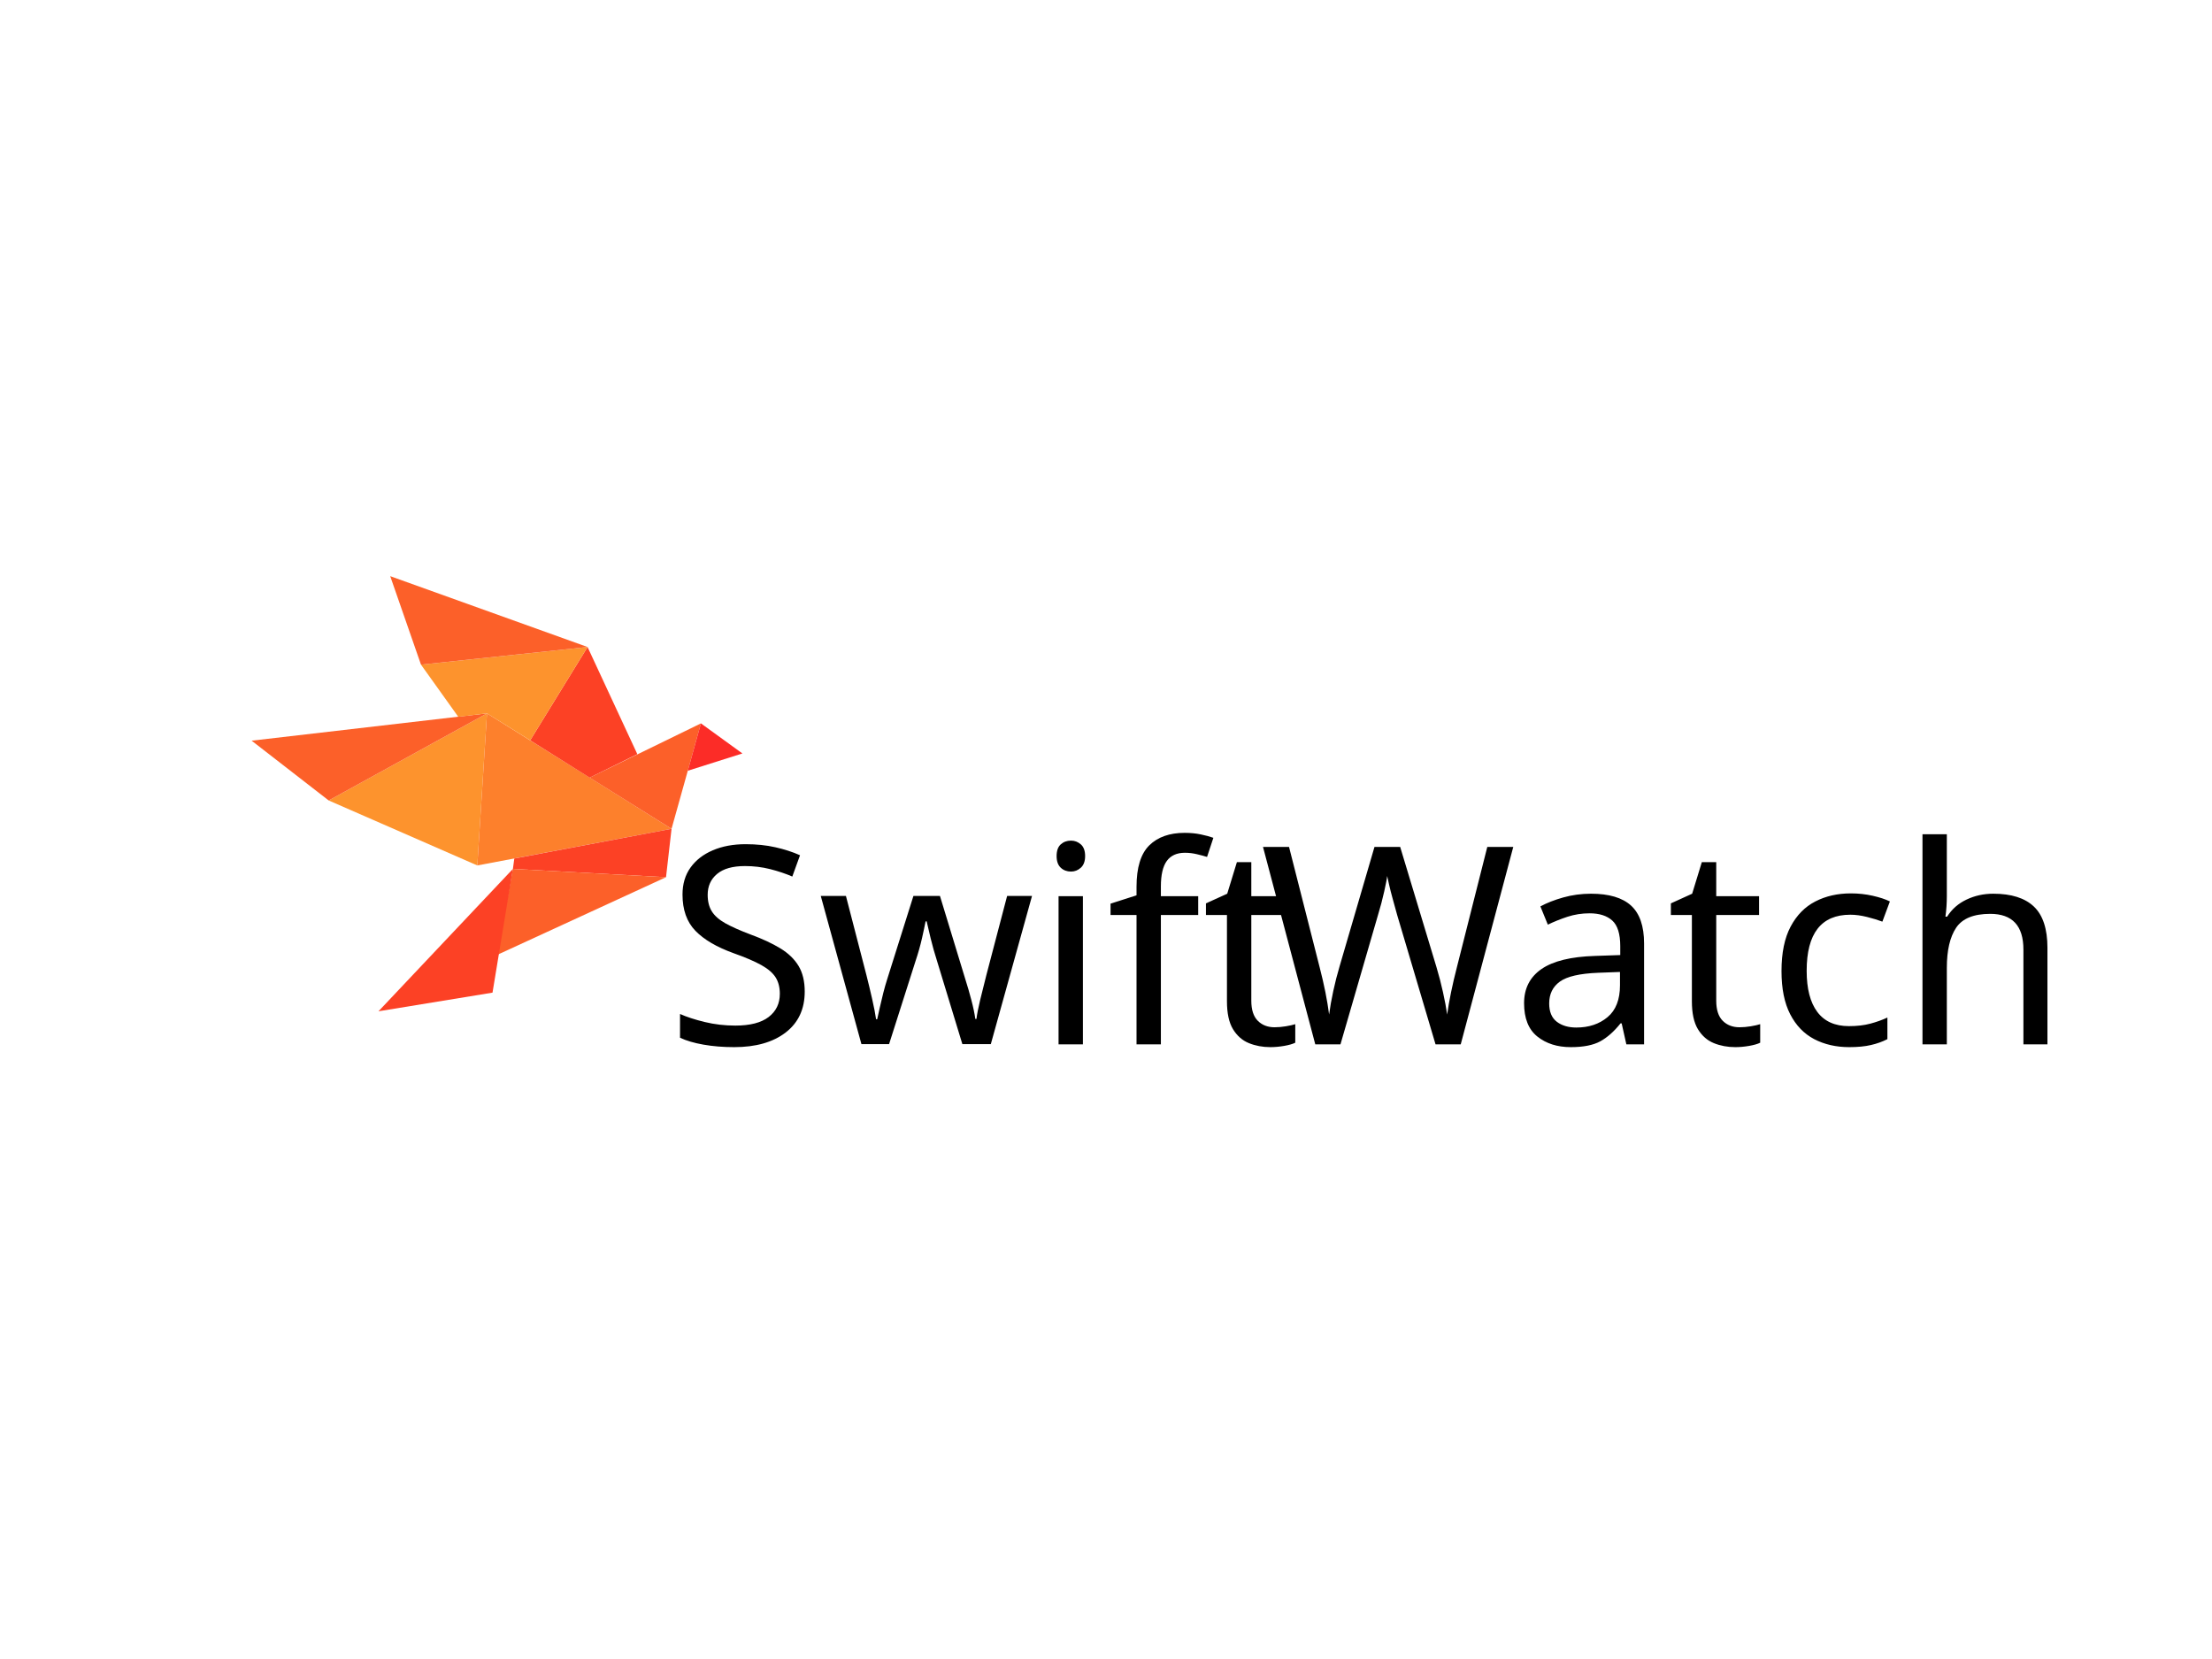
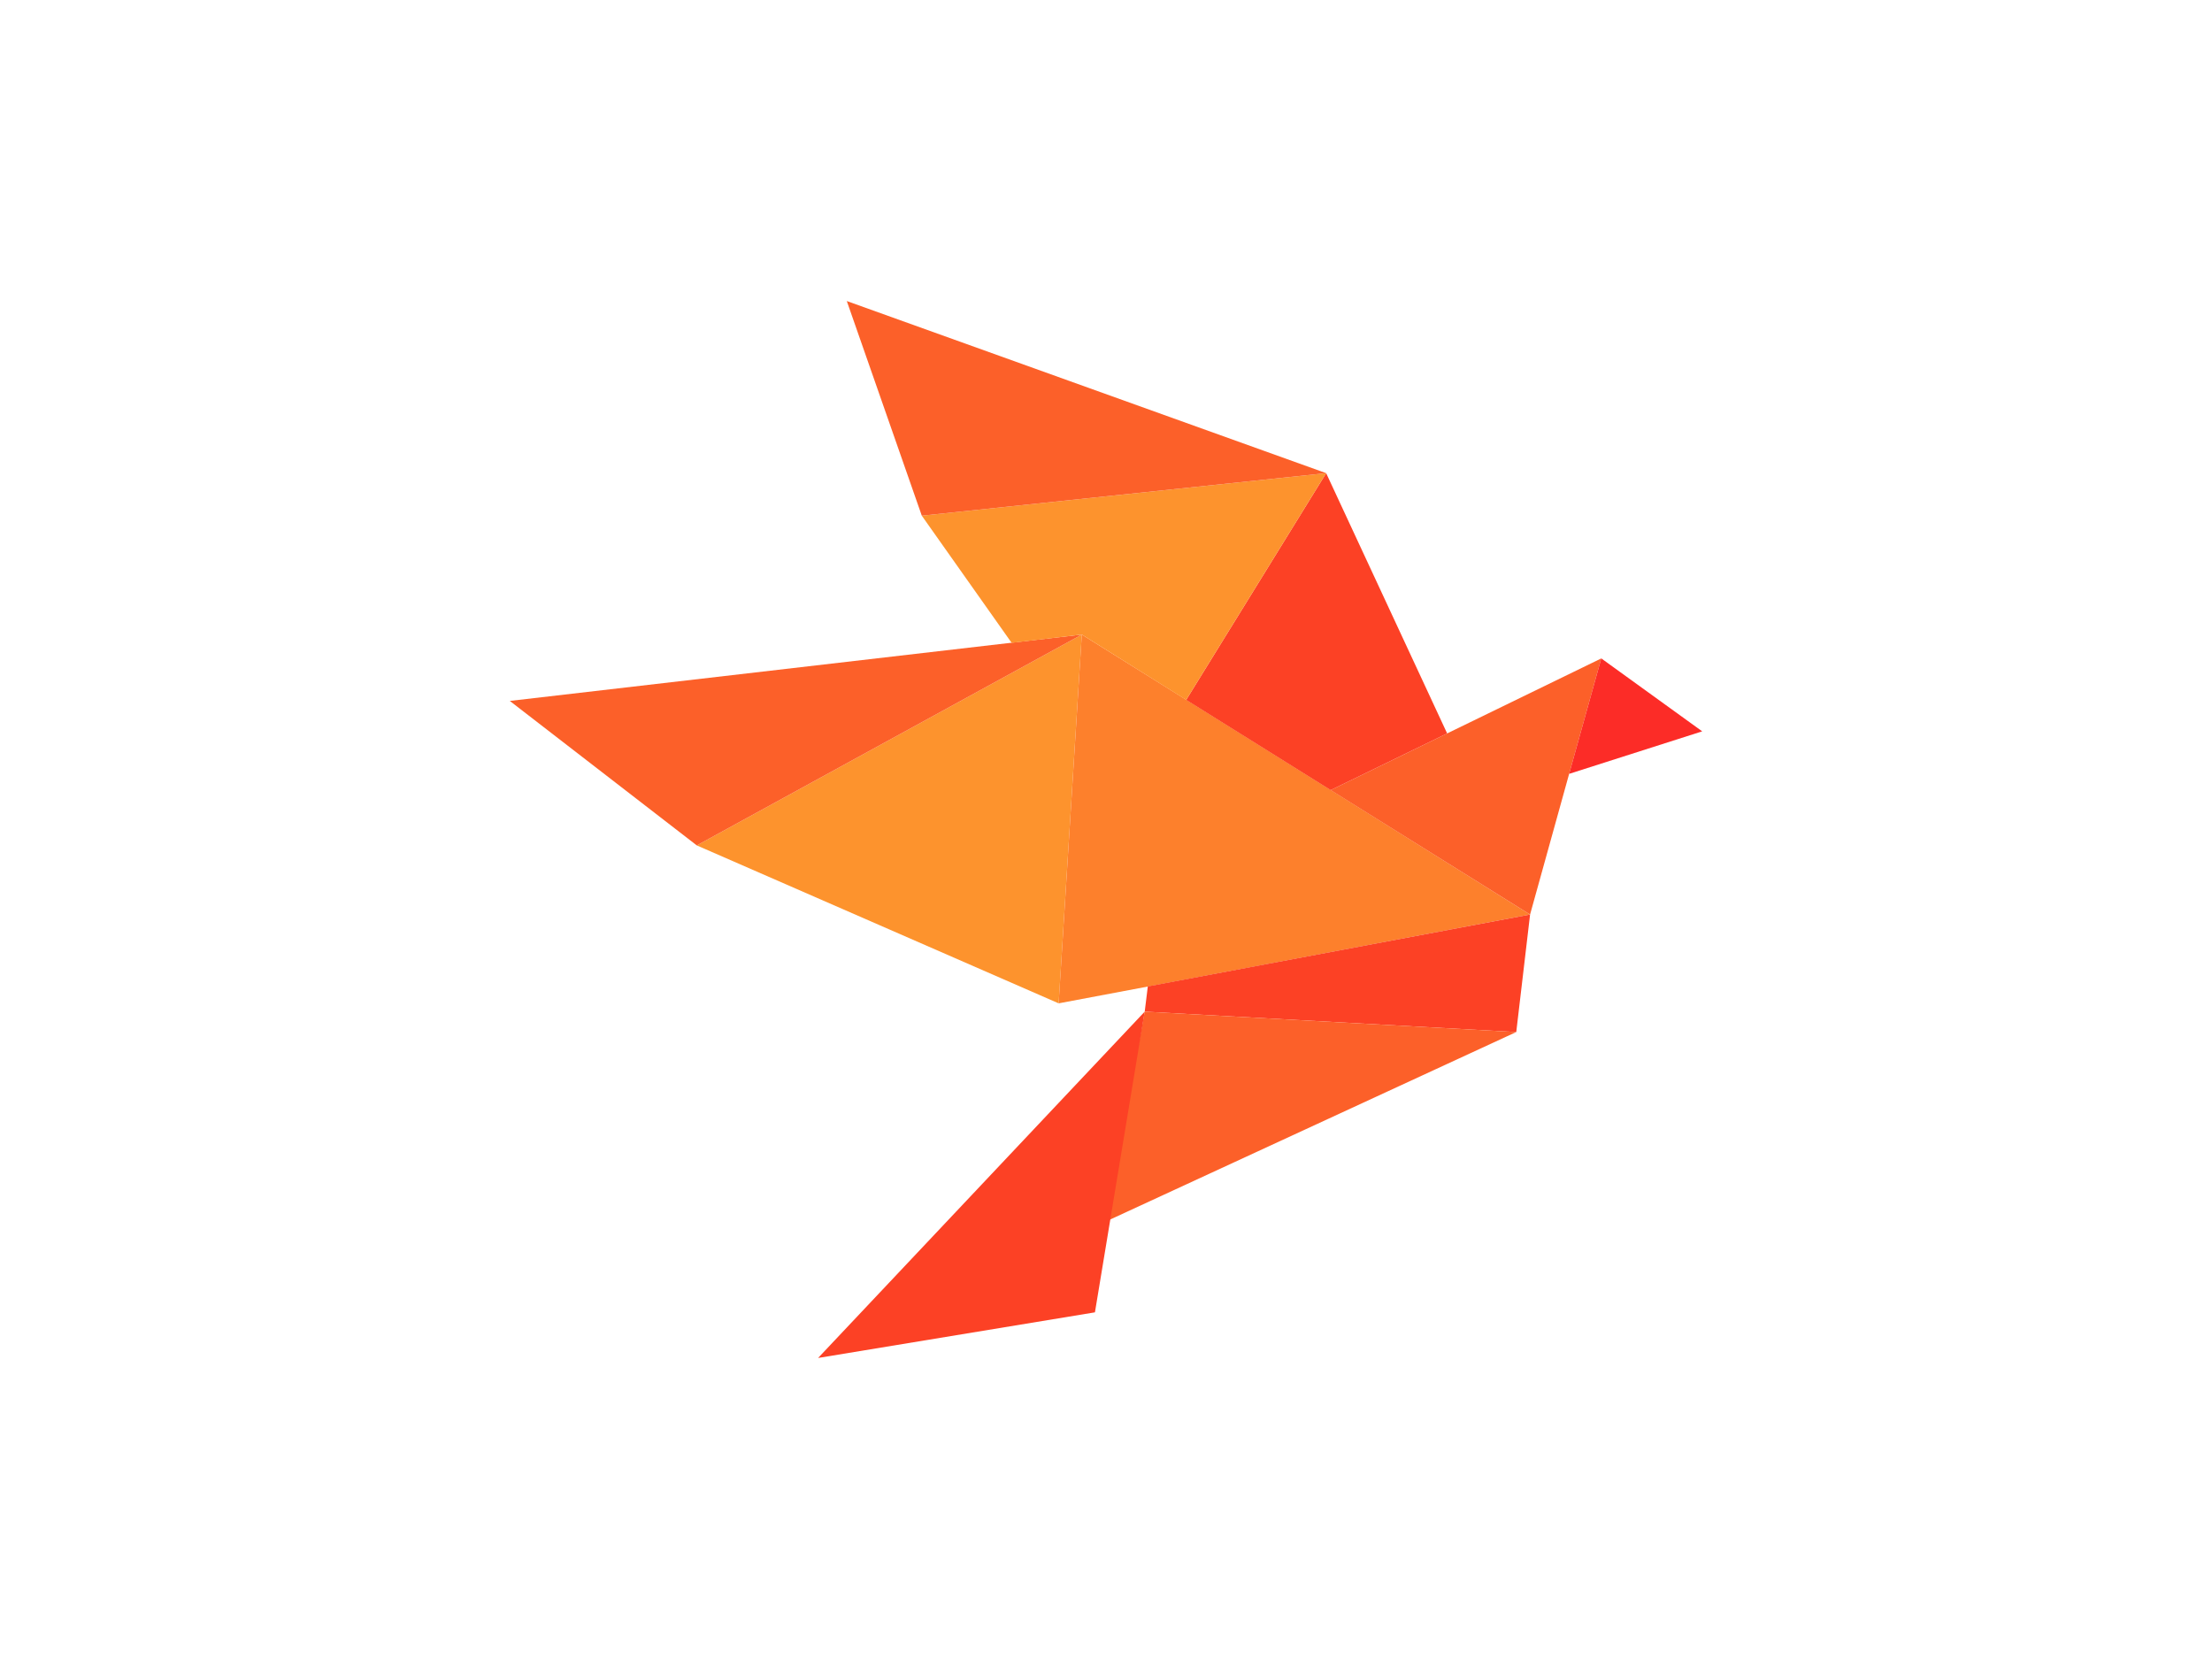
- <svg xmlns="http://www.w3.org/2000/svg" version="1.1" id="Layer_1" x="0px" y="0px" viewBox="-1407 1057 640 480" style="enable-background:new -1407 1057 640 480;" xml:space="preserve">
+ <svg xmlns="http://www.w3.org/2000/svg" version="1.1" id="Layer_1" x="0px" y="0px" viewBox="0 0 640 480" style="enable-background:new 0 0 640 480;" xml:space="preserve">
  <style type="text/css">
	.st0{fill:#FD932D;}
	.st1{fill:#FC6029;}
	.st2{fill:#FD802C;}
	.st3{fill:#FC4125;}
	.st4{fill:#FC2C27;}
- 	.st5{font-family:'MicrosoftTaiLe';}
- 	.st6{font-size:80px;}
- 	.st7{font-family:'Phosphate-Inline';}
+ 	.st5{fill:#8CC9FB;}
+ 	.st6{fill:#6FA9D9;}
+ 	.st7{fill:#81C0F4;}
+ 	.st8{fill:#CEE2F3;}
+ 	.st9{fill:#364B5D;}
</style>
-   <g id="XMLID_1_">
-     <polygon id="XMLID_13_" class="st0" points="-1311.9,1288.6 -1266.1,1263.4 -1268.9,1307.4  " />
-     <polygon id="XMLID_12_" class="st1" points="-1334.2,1271.3 -1311.9,1288.6 -1266.1,1263.4  " />
-     <polygon id="XMLID_11_" class="st2" points="-1212.7,1296.8 -1266.1,1263.4 -1268.9,1307.4  " />
-     <polygon id="XMLID_10_" class="st3" points="-1214.3,1310.8 -1258.6,1308.4 -1258.2,1305.4 -1212.7,1296.8  " />
-     <polygon id="XMLID_9_" class="st1" points="-1263.2,1333.3 -1258.6,1308.4 -1214.3,1310.8  " />
-     <polygon id="XMLID_8_" class="st3" points="-1297.5,1349.6 -1258.6,1308.4 -1264.5,1344.2  " />
-     <polygon id="XMLID_7_" class="st1" points="-1212.7,1296.8 -1208,1280 -1204.2,1266.3 -1236.4,1282  " />
-     <g id="XMLID_2_">
+   <g id="XMLID_2_">
+     <polygon id="XMLID_13_" class="st0" points="201.6,244.6 313,183.6 306.3,290.3  " />
+     <polygon id="XMLID_12_" class="st1" points="147.5,202.8 201.6,244.6 313,183.6  " />
+     <polygon id="XMLID_11_" class="st2" points="442.7,264.6 313,183.6 306.3,290.3  " />
+     <polygon id="XMLID_10_" class="st3" points="438.7,298.6 331.2,292.7 332.1,285.4 442.7,264.6  " />
+     <polygon id="XMLID_9_" class="st1" points="320,353.4 331.2,292.7 438.7,298.6  " />
+     <polygon id="XMLID_8_" class="st3" points="236.7,392.9 331.2,292.7 316.8,379.7  " />
+     <polygon id="XMLID_7_" class="st1" points="442.7,264.6 454,223.9 463.3,190.5 385,228.6  " />
+     <g id="XMLID_1_">
      <g id="XMLID_16_">
-         <polygon id="XMLID_18_" class="st4" points="-1192.2,1275 -1208,1280 -1204.2,1266.3    " />
+         <polygon id="XMLID_18_" class="st4" points="492.5,211.6 454,223.9 463.3,190.5    " />
      </g>
      <g id="XMLID_17_">
		</g>
    </g>
-     <polygon id="XMLID_5_" class="st3" points="-1237,1244.2 -1222.6,1275.2 -1236.4,1282 -1253.6,1271.2  " />
-     <polygon id="XMLID_4_" class="st0" points="-1285.2,1249.3 -1237,1244.2 -1253.6,1271.2 -1266.1,1263.4 -1274.4,1264.4  " />
-     <polygon id="XMLID_3_" class="st1" points="-1294.1,1223.7 -1237,1244.2 -1285.2,1249.3  " />
+     <polygon id="XMLID_5_" class="st3" points="383.7,136.9 418.7,212.2 385,228.6 343.2,202.5  " />
+     <polygon id="XMLID_4_" class="st0" points="266.7,149.2 383.7,136.9 343.2,202.5 313,183.6 292.7,186  " />
+     <polygon id="XMLID_3_" class="st1" points="245,87.1 383.7,136.9 266.7,149.2  " />
  </g>
-   <text transform="matrix(1 0 0 1 -1214.325 1359.172)" class="st5 st6">Swift</text>
-   <text transform="matrix(1 0 0 1 -1042.525 1359.172)" class="st7 st6">Watch</text>
+   <g id="XMLID_19_">
+     <polygon id="XMLID_36_" class="st5" points="841.9,209.3 953.2,148.3 946.5,255  " />
+     <polygon id="XMLID_35_" class="st6" points="787.8,167.5 841.9,209.3 953.2,148.3  " />
+     <polygon id="XMLID_34_" class="st7" points="1082.9,229.3 953.2,148.3 946.5,255  " />
+     <polygon id="XMLID_33_" class="st8" points="1079,263.3 971.4,257.4 972.3,250.1 1082.9,229.3  " />
+     <polygon id="XMLID_32_" class="st6" points="960.3,318.1 971.4,257.4 1079,263.3  " />
+     <polygon id="XMLID_31_" class="st8" points="876.9,357.6 971.4,257.4 957,344.4  " />
+     <polygon id="XMLID_30_" class="st6" points="1082.9,229.3 1094.2,188.6 1103.5,155.2 1025.3,193.3  " />
+     <g id="XMLID_23_">
+       <g id="XMLID_28_">
+         <polygon id="XMLID_29_" class="st9" points="1132.7,176.3 1094.2,188.6 1103.5,155.2    " />
+       </g>
+       <g id="XMLID_27_">
+ 		</g>
+     </g>
+     <polygon id="XMLID_22_" class="st8" points="1024,101.6 1058.9,176.9 1025.3,193.3 983.5,167.2  " />
+     <polygon id="XMLID_21_" class="st5" points="906.9,113.9 1024,101.6 983.5,167.2 953.2,148.3 932.9,150.7  " />
+     <polygon id="XMLID_20_" class="st6" points="885.3,51.8 1024,101.6 906.9,113.9  " />
+   </g>
</svg>
